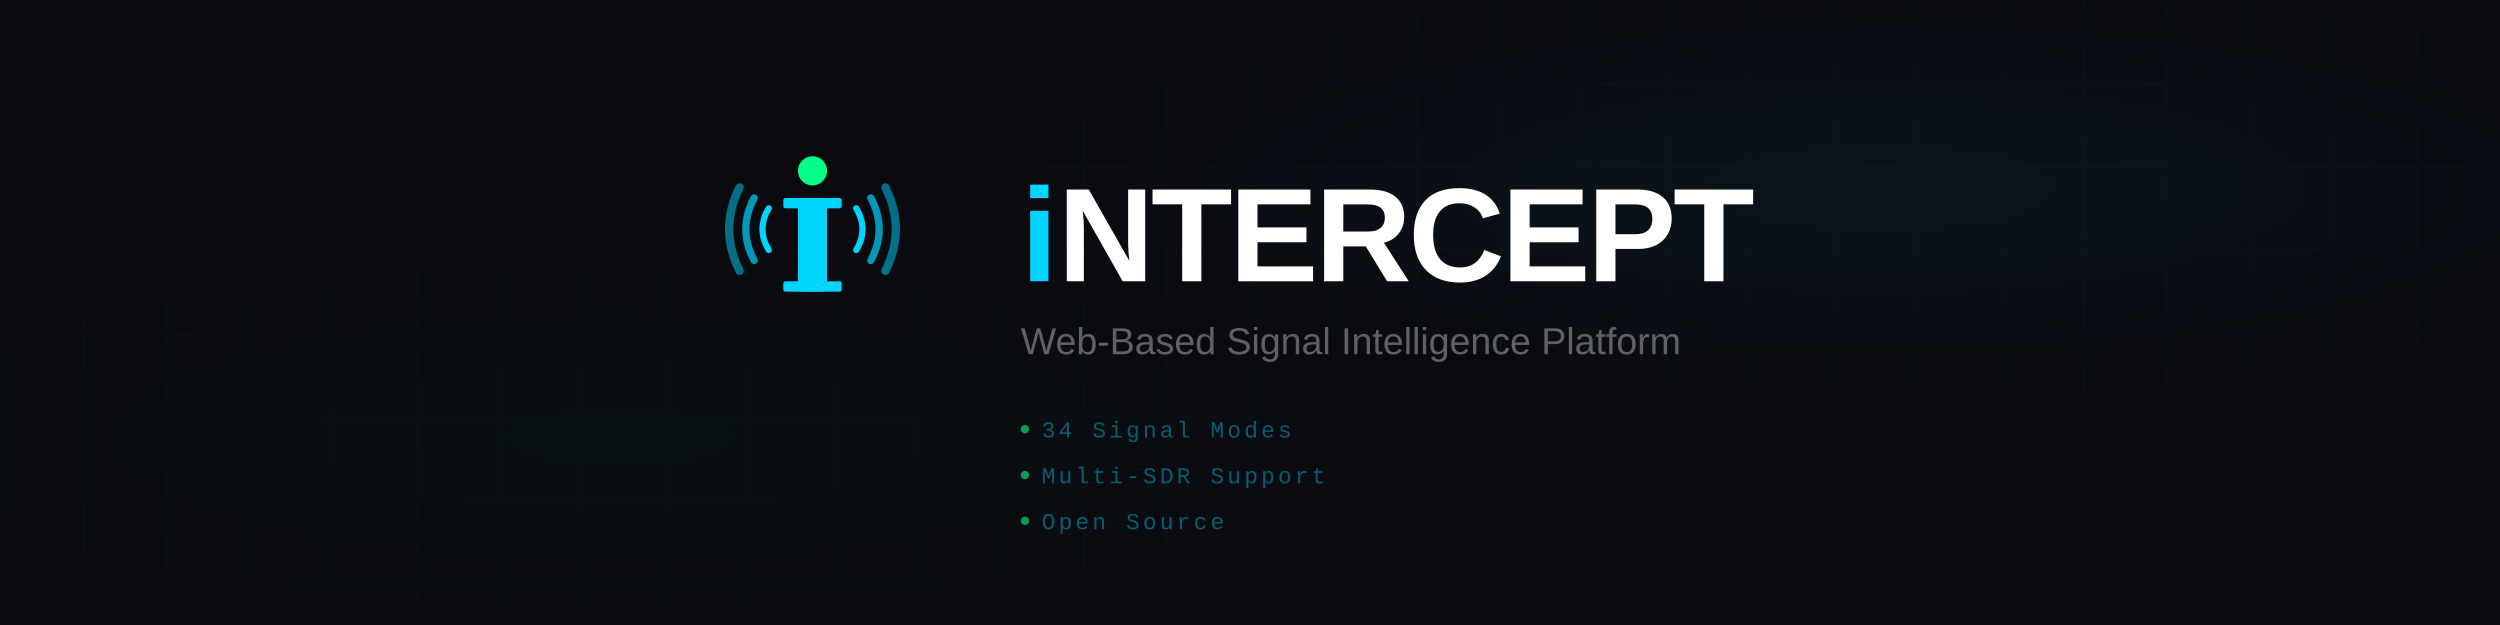
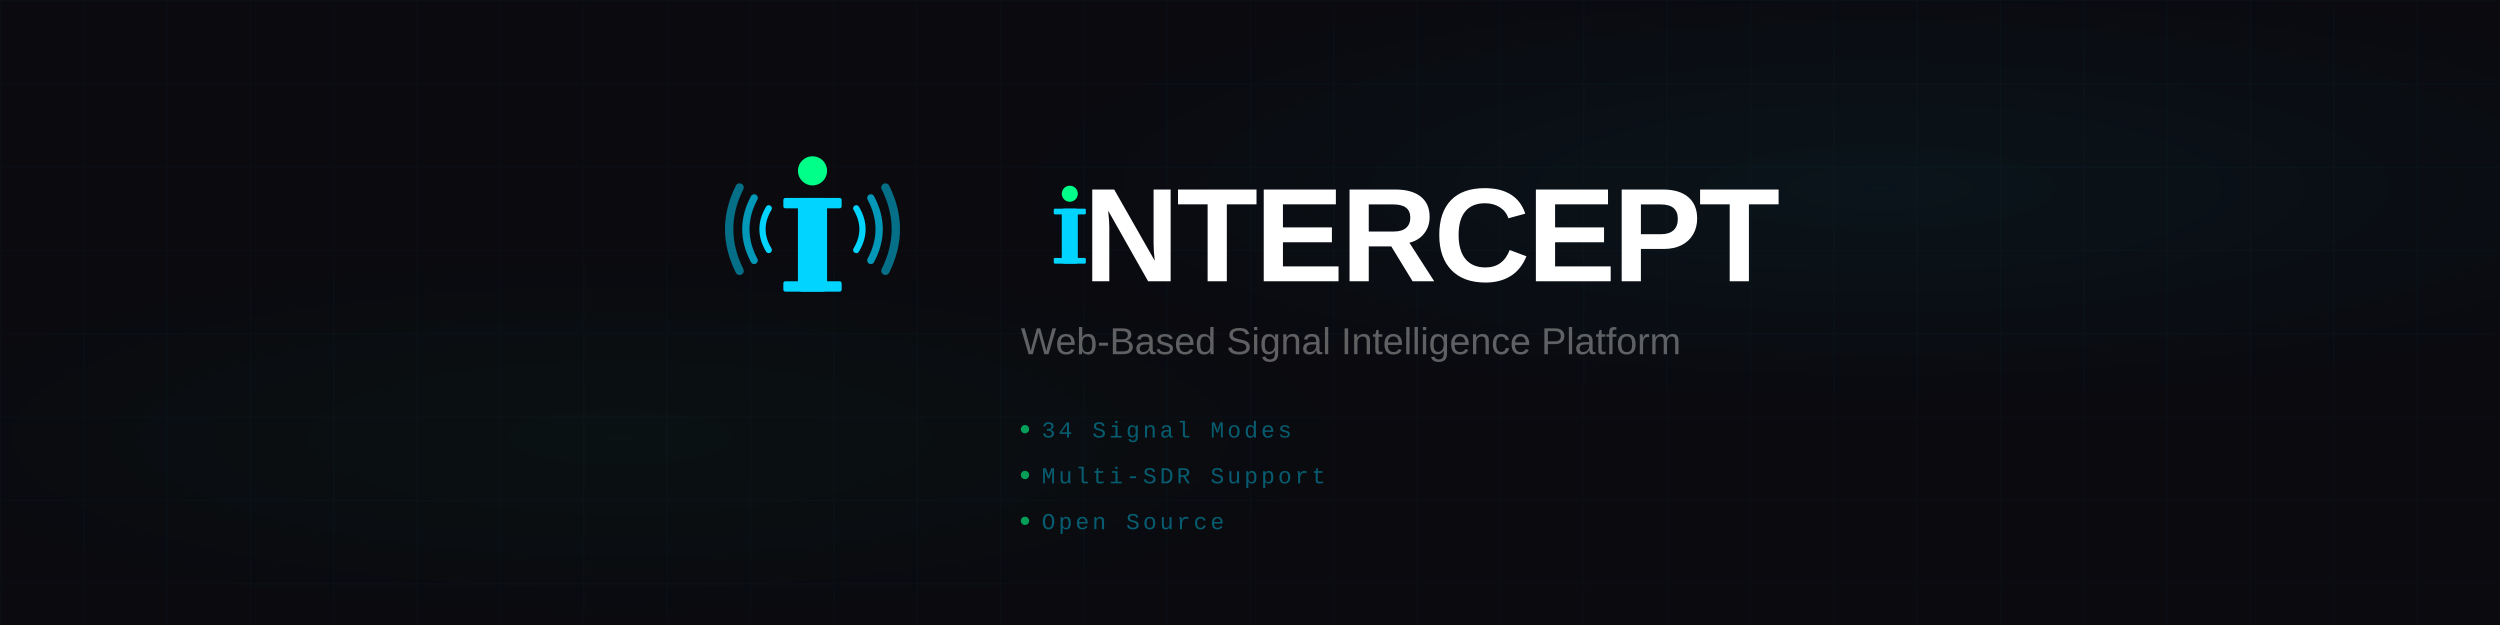
<svg xmlns="http://www.w3.org/2000/svg" viewBox="0 0 1200 300" width="1200" height="300">
  <defs>
    <pattern id="grid" width="40" height="40" patternUnits="userSpaceOnUse">
      <path d="M 40 0 L 0 0 0 40" fill="none" stroke="rgba(0,212,255,0.025)" stroke-width="1" />
    </pattern>
    <radialGradient id="glow1" cx="75%" cy="30%" r="35%">
      <stop offset="0%" stop-color="#00d4ff" stop-opacity="0.05" />
      <stop offset="100%" stop-color="#00d4ff" stop-opacity="0" />
    </radialGradient>
    <radialGradient id="glow2" cx="25%" cy="70%" r="30%">
      <stop offset="0%" stop-color="#00ff88" stop-opacity="0.03" />
      <stop offset="100%" stop-color="#00ff88" stop-opacity="0" />
    </radialGradient>
  </defs>
  <rect width="1200" height="300" fill="#0a0a0f" />
  <rect width="1200" height="300" fill="url(#grid)" />
  <rect width="1200" height="300" fill="url(#glow1)" />
  <rect width="1200" height="300" fill="url(#glow2)" />
  <g transform="translate(340, 60) scale(1.0)">
    <path d="M15 30 Q5 50, 15 70" stroke="#00d4ff" stroke-width="4" fill="none" stroke-linecap="round" opacity="0.5" />
    <path d="M22 35 Q14 50, 22 65" stroke="#00d4ff" stroke-width="3.5" fill="none" stroke-linecap="round" opacity="0.7" />
    <path d="M29 40 Q23 50, 29 60" stroke="#00d4ff" stroke-width="3" fill="none" stroke-linecap="round" />
    <path d="M85 30 Q95 50, 85 70" stroke="#00d4ff" stroke-width="4" fill="none" stroke-linecap="round" opacity="0.5" />
    <path d="M78 35 Q86 50, 78 65" stroke="#00d4ff" stroke-width="3.5" fill="none" stroke-linecap="round" opacity="0.7" />
    <path d="M71 40 Q77 50, 71 60" stroke="#00d4ff" stroke-width="3" fill="none" stroke-linecap="round" />
    <circle cx="50" cy="22" r="7" fill="#00ff88" />
    <rect x="43" y="35" width="14" height="45" rx="2" fill="#00d4ff" />
    <rect x="36" y="35" width="28" height="5" rx="1" fill="#00d4ff" />
    <rect x="36" y="75" width="28" height="5" rx="1" fill="#00d4ff" />
  </g>
-   <text x="490" y="135" font-family="'Segoe UI','Helvetica Neue',Arial,sans-serif" font-size="64" font-weight="800" letter-spacing="-1.5" fill="white">
-     <tspan fill="#00d4ff">i</tspan>NTERCEPT
-   </text>
+   <g transform="translate(486, 82) scale(0.55)">
+     <circle cx="50" cy="20" r="7" fill="#00ff88" />
+     <rect x="43" y="33" width="14" height="48" rx="2" fill="#00d4ff" />
+     <rect x="36" y="33" width="28" height="5" rx="1" fill="#00d4ff" />
+     <rect x="36" y="76" width="28" height="5" rx="1" fill="#00d4ff" />
+   </g>
+   <text x="520" y="135" font-family="'Segoe UI','Helvetica Neue',Arial,sans-serif" font-size="64" font-weight="800" letter-spacing="-1.5" fill="white">NTERCEPT</text>
  <text x="490" y="170" font-family="'Segoe UI','Helvetica Neue',Arial,sans-serif" font-size="18" font-weight="300" fill="rgba(255,255,255,0.35)">
    Web-Based Signal Intelligence Platform
  </text>
  <g font-family="'Courier New',monospace" font-size="11" fill="rgba(0,212,255,0.4)" letter-spacing="1.5">
    <circle cx="492" cy="206" r="2" fill="#00ff88" opacity="0.6" />
    <text x="500" y="210">34 Signal Modes</text>
    <circle cx="492" cy="228" r="2" fill="#00ff88" opacity="0.6" />
    <text x="500" y="232">Multi-SDR Support</text>
    <circle cx="492" cy="250" r="2" fill="#00ff88" opacity="0.6" />
    <text x="500" y="254">Open Source</text>
  </g>
</svg>
